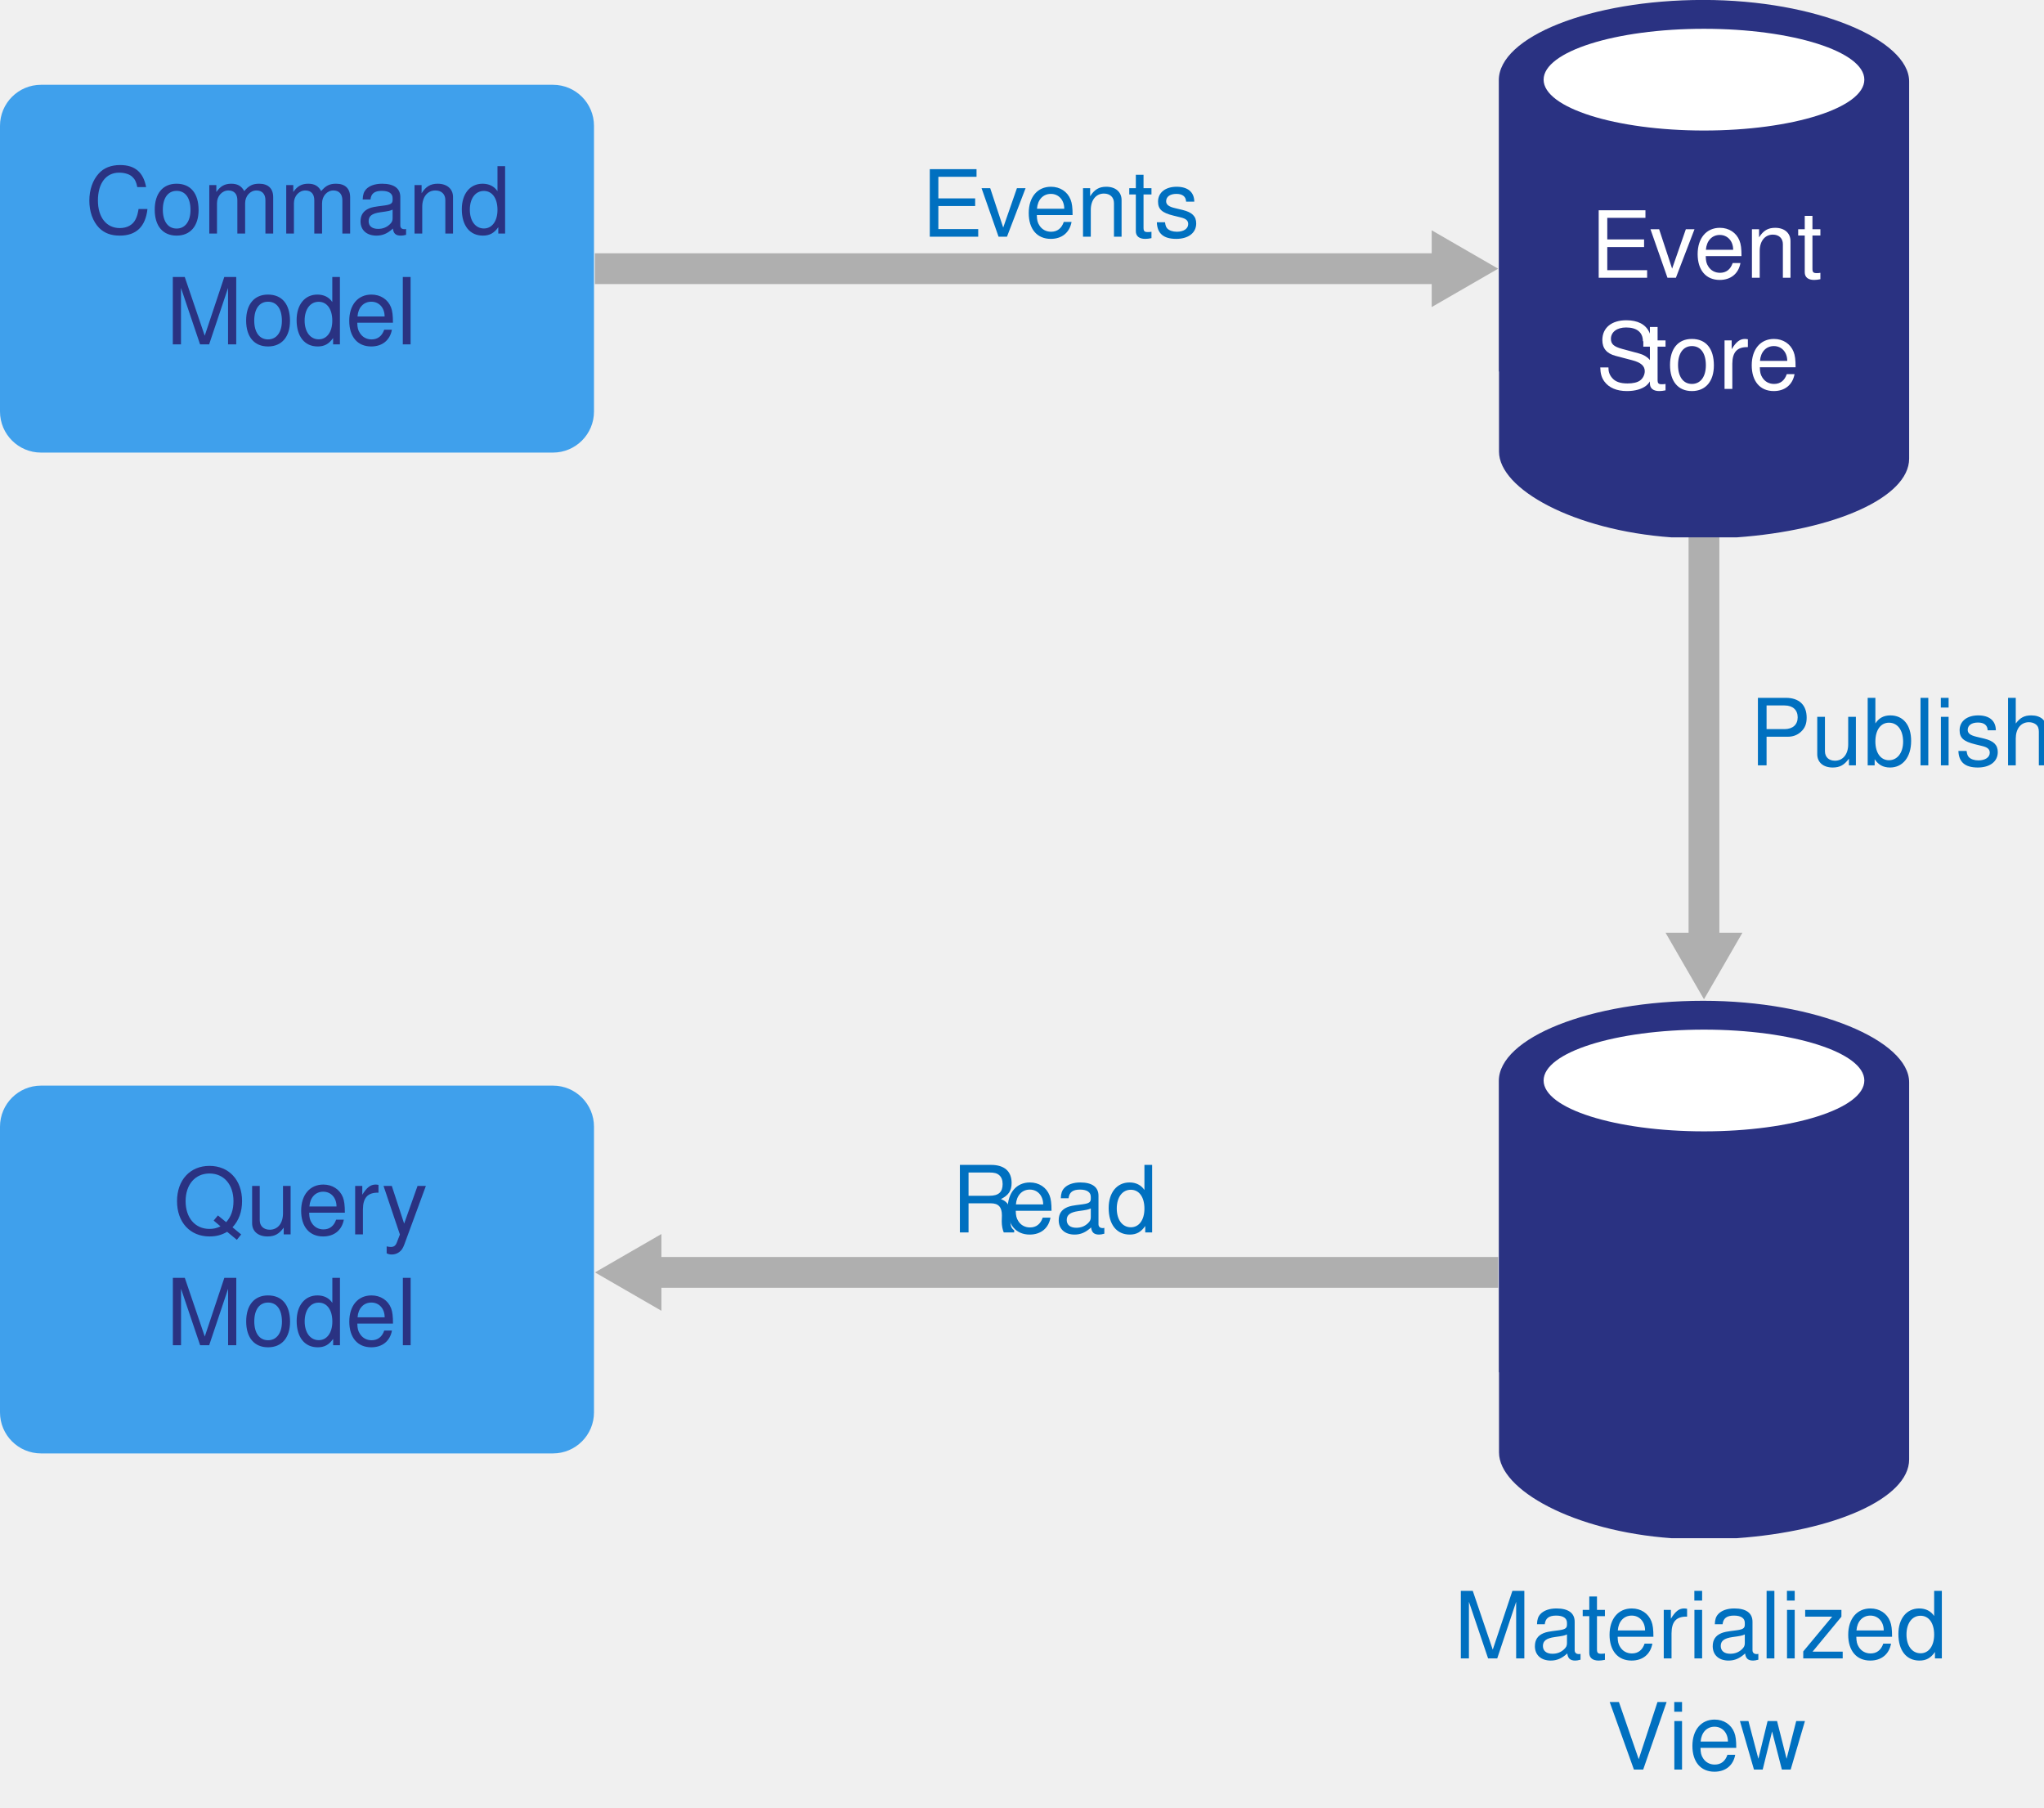
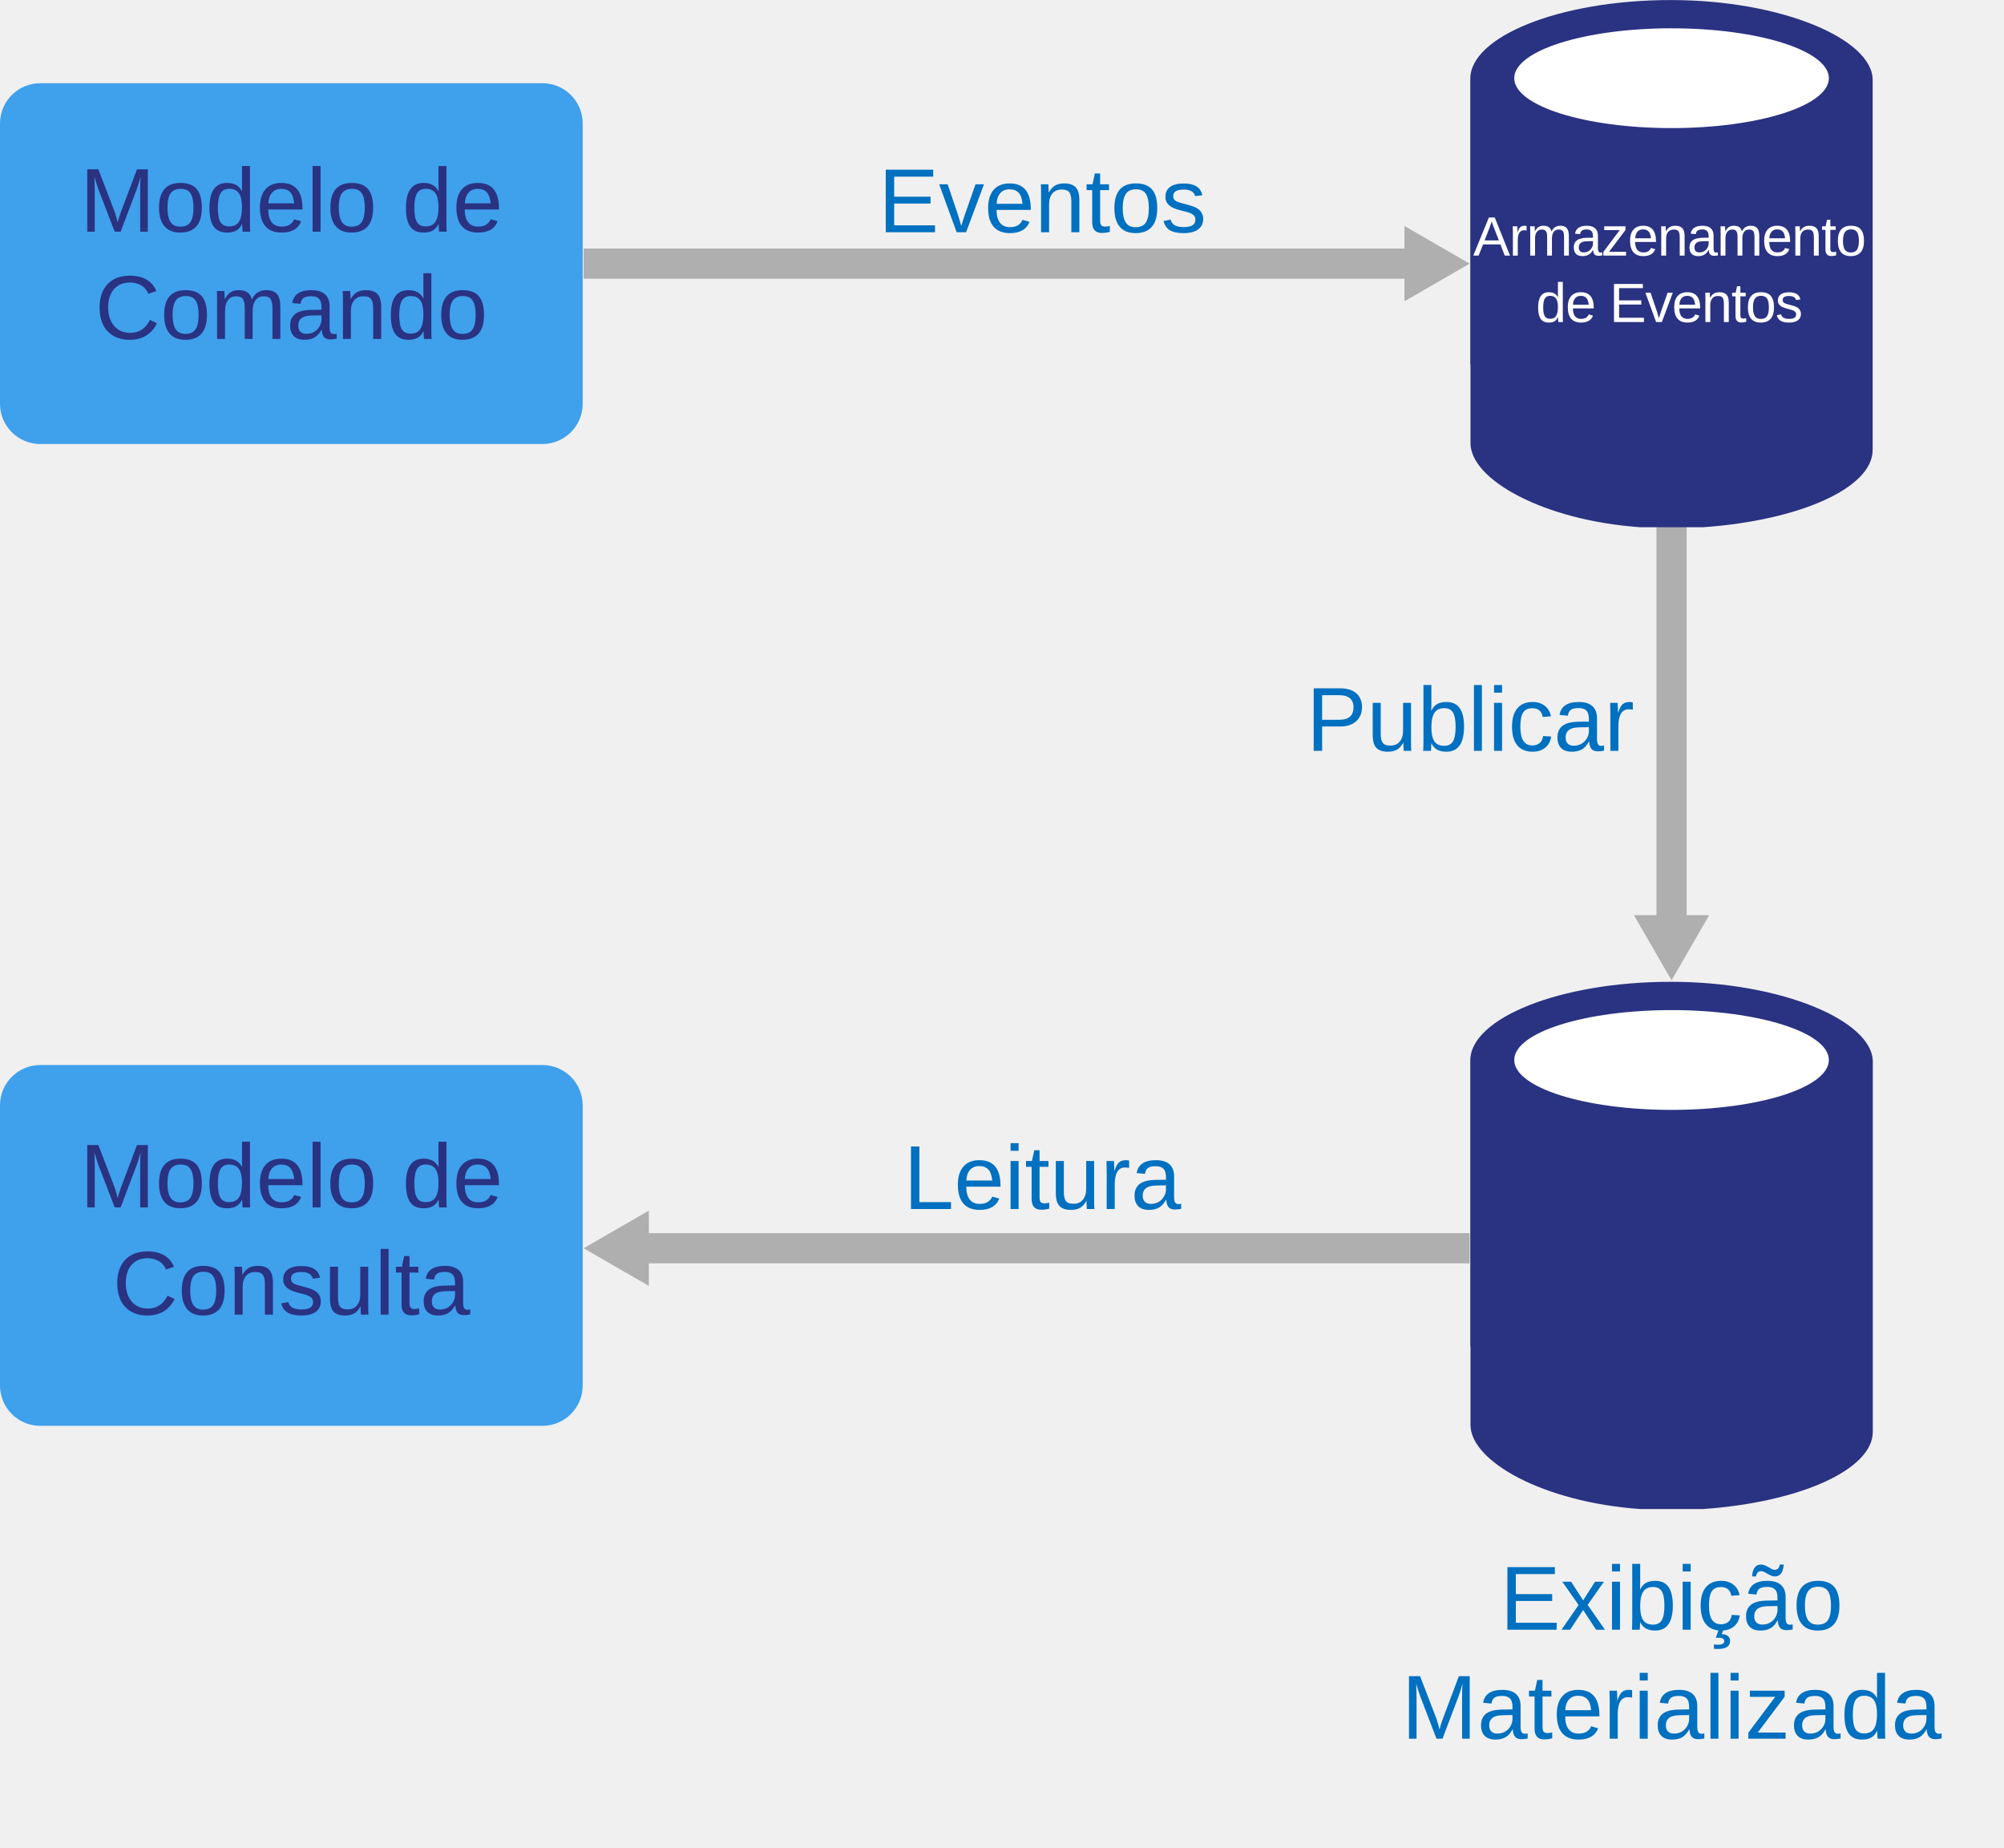
- <svg xmlns="http://www.w3.org/2000/svg" id="Layer_1" data-name="Layer 1" width="398.31" height="352.19" viewBox="0 0 398.31 352.19">
+ <svg xmlns="http://www.w3.org/2000/svg" viewBox="0 0 398.09 367.01">
  <defs>
-     <style>
- text{font-family:segoe-ui_normal,Segoe UI,Segoe,Segoe WP,Helvetica Neue,Helvetica,sans-serif;}.cls-1{fill:none;stroke:#afafaf;stroke-miterlimit:10;stroke-width:6px;}.cls-2{fill:#afafaf;}.cls-3{fill:#3fa0ec;}.cls-4{font-size:18px;}.cls-4,.cls-6,.cls-9{fill:#fff;}.cls-4,.cls-7,.cls-5{fill:#2a3282;}.cls-7,.cls-9{font-size:18.04px;}.cls-7{fill:#0070c0;}.cls-8{letter-spacing:-0.03em;}.cls-10{letter-spacing:-0.03em;}</style>
+     <style>.cls-1{fill:none;stroke:#afafaf;stroke-miterlimit:10;stroke-width:6px;}.cls-2{fill:#afafaf;}.cls-3{fill:#3fa0ec;}.cls-4,.cls-8{fill:#2a3282;}.cls-5,.cls-7{fill:#fff;}.cls-6{isolation:isolate;}.cls-6,.cls-9{font-size:18.04px;fill:#0070c0;}.cls-6,.cls-7,.cls-8,.cls-9{font-family:ArialMT, Arial;}.cls-7{font-size:11px;letter-spacing:-0.02em;}.cls-8{font-size:18px;}</style>
  </defs>
-   <line class="cls-1" x1="126.7" y1="247.91" x2="291.94" y2="247.91" />
-   <polygon class="cls-2" points="128.89 255.39 115.94 247.91 128.89 240.43 128.89 255.39" />
-   <line class="cls-1" x1="332.05" y1="69.7" x2="332.05" y2="183.94" />
-   <polygon class="cls-2" points="324.57 181.75 332.05 194.7 339.53 181.75 324.57 181.75" />
-   <rect class="cls-3" y="211.52" width="115.75" height="71.66" rx="8" ry="8" />
-   <text class="cls-4" transform="translate(33.81 240.5)">Query<tspan x="-1.47" y="21.6">Model</tspan>
-   </text>
-   <line class="cls-1" x1="115.93" y1="52.35" x2="281.17" y2="52.35" />
-   <polygon class="cls-2" points="278.99 59.83 291.94 52.35 278.99 44.87 278.99 59.83" />
-   <rect class="cls-3" y="16.52" width="115.75" height="71.66" rx="8" ry="8" />
-   <text class="cls-4" transform="translate(16.55 45.5)">Command<tspan x="15.78" y="21.6">Model</tspan>
-   </text>
-   <path class="cls-5" d="M512.17,253.68V269.3c0,7.26,14.53,15.34,33.64,16.7h12.64c19.12-1.35,33.64-7.8,33.64-15.34V197.17c0-8.08-18-15.88-40.12-15.88s-39.84,7.26-39.84,15.63v32.83l0,23.93Z" transform="translate(-220.06 -181.3)" />
-   <ellipse class="cls-6" cx="332.05" cy="15.52" rx="31.25" ry="9.91" />
-   <text class="cls-7" transform="translate(179.56 46.12)">Events</text>
-   <text class="cls-7" transform="translate(185.38 240.12)">
-     <tspan class="cls-8">R</tspan>
-     <tspan x="10.26" y="0">ead</tspan>
-   </text>
-   <text class="cls-7" transform="translate(283.31 323.12)">Materialized<tspan x="29.82" y="21.65">View</tspan>
-   </text>
-   <text class="cls-7" transform="translate(340.92 149.12)">Publish</text>
-   <text class="cls-9" transform="translate(309.91 54.12)">Event<tspan class="cls-10" x="1.07" y="21.65">S</tspan>
-     <tspan x="10.07" y="21.65">tore</tspan>
-   </text>
-   <path class="cls-5" d="M512.17,448.68V464.3c0,7.26,14.53,15.34,33.64,16.7h12.64c19.12-1.35,33.64-7.8,33.64-15.34V392.17c0-8.08-18-15.88-40.12-15.88s-39.84,7.26-39.84,15.63v32.83l0,23.93Z" transform="translate(-220.06 -181.3)" />
-   <ellipse class="cls-6" cx="332.05" cy="210.52" rx="31.25" ry="9.91" />
+   <g id="Shapes">
+     <line class="cls-1" x1="126.7" y1="247.92" x2="291.94" y2="247.92" />
+     <polygon class="cls-2" points="128.89 255.4 115.94 247.92 128.89 240.44 128.89 255.4" />
+     <line class="cls-1" x1="332.05" y1="69.71" x2="332.05" y2="183.95" />
+     <polygon class="cls-2" points="324.57 181.76 332.05 194.71 339.53 181.76 324.57 181.76" />
+     <rect class="cls-3" y="211.53" width="115.75" height="71.66" rx="8" ry="8" />
+     <line class="cls-1" x1="115.93" y1="52.36" x2="281.17" y2="52.36" />
+     <polygon class="cls-2" points="278.99 59.84 291.94 52.36 278.99 44.88 278.99 59.84" />
+     <rect class="cls-3" y="16.53" width="115.75" height="71.66" rx="8" ry="8" />
+     <path class="cls-4" d="M292.11,72.38V88c0,7.26,14.53,15.34,33.64,16.7h12.64C357.51,103.35,372,96.9,372,89.36V15.87C372,7.79,354,0,331.91,0s-39.84,7.26-39.84,15.63V72.38Z" transform="translate(0 0.01)" />
+     <ellipse class="cls-5" cx="332.05" cy="15.53" rx="31.25" ry="9.91" />
+     <path class="cls-4" d="M292.11,267.38V283c0,7.26,14.53,15.34,33.64,16.7h12.64c19.12-1.35,33.64-7.8,33.64-15.34V210.87c0-8.08-18-15.88-40.12-15.88s-39.84,7.26-39.84,15.63v56.76Z" transform="translate(0 0.01)" />
+     <ellipse class="cls-5" cx="332.05" cy="210.53" rx="31.25" ry="9.91" />
+   </g>
+   <g id="txt">
+     <text class="cls-6" transform="translate(174.47 46.13)">Eventos</text>
+     <text class="cls-6" transform="translate(259.48 149.13)">Publicar</text>
+     <text class="cls-7" transform="translate(292.65 50.76)">Armazenamento <tspan x="12.42" y="13.2">de Eventos</tspan>
+     </text>
+     <text class="cls-8" transform="translate(15.85 239.81)">Modelo de <tspan x="6.51" y="21.3">Consulta</tspan>
+     </text>
+     <text class="cls-8" transform="translate(15.85 46.02)">Modelo de <tspan x="3.01" y="21.3">Comando</tspan>
+     </text>
+     <text class="cls-9" transform="translate(297.96 323.68)">Exibição <tspan x="-19.55" y="21.65">Materializada</tspan>
+     </text>
+     <text class="cls-6" transform="translate(179.48 240.13)">Leitura</text>
+   </g>
</svg>
